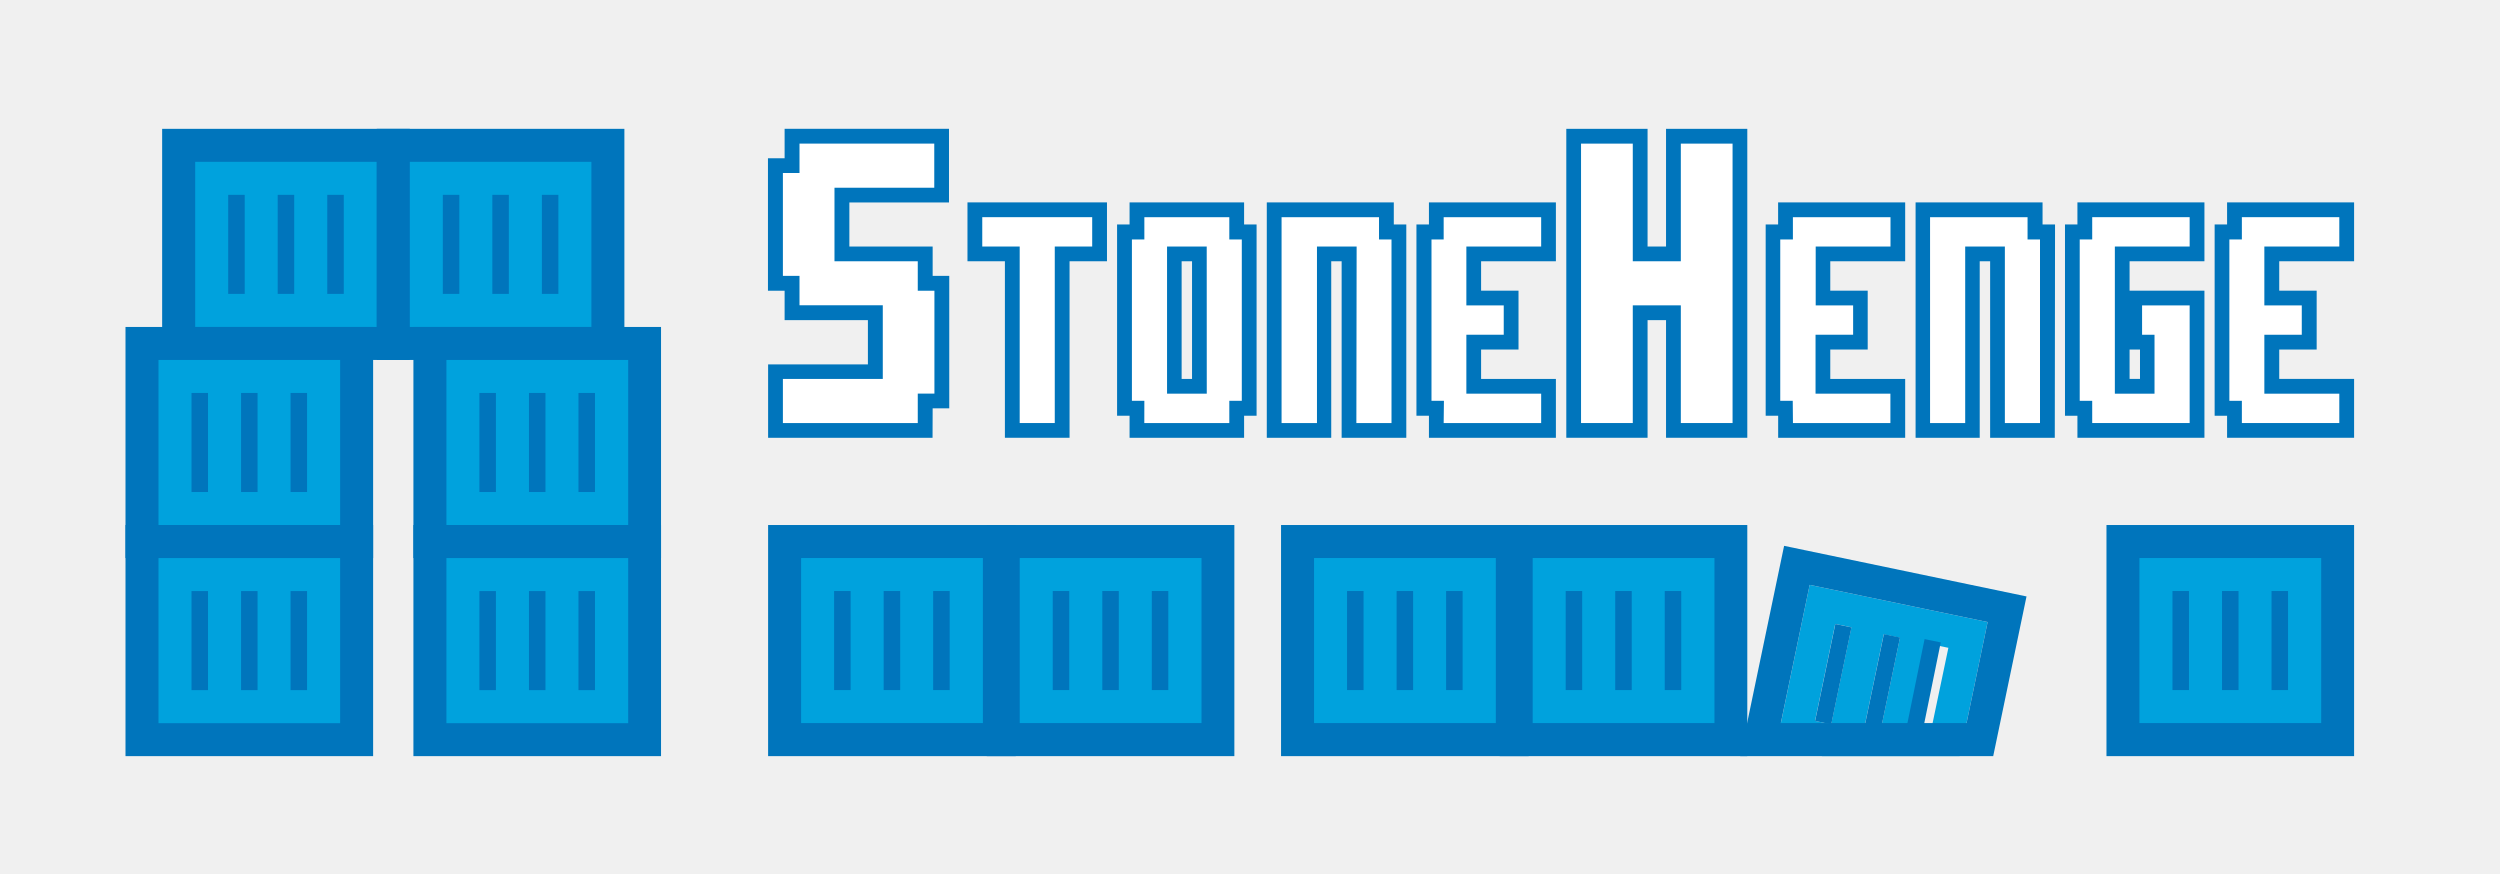
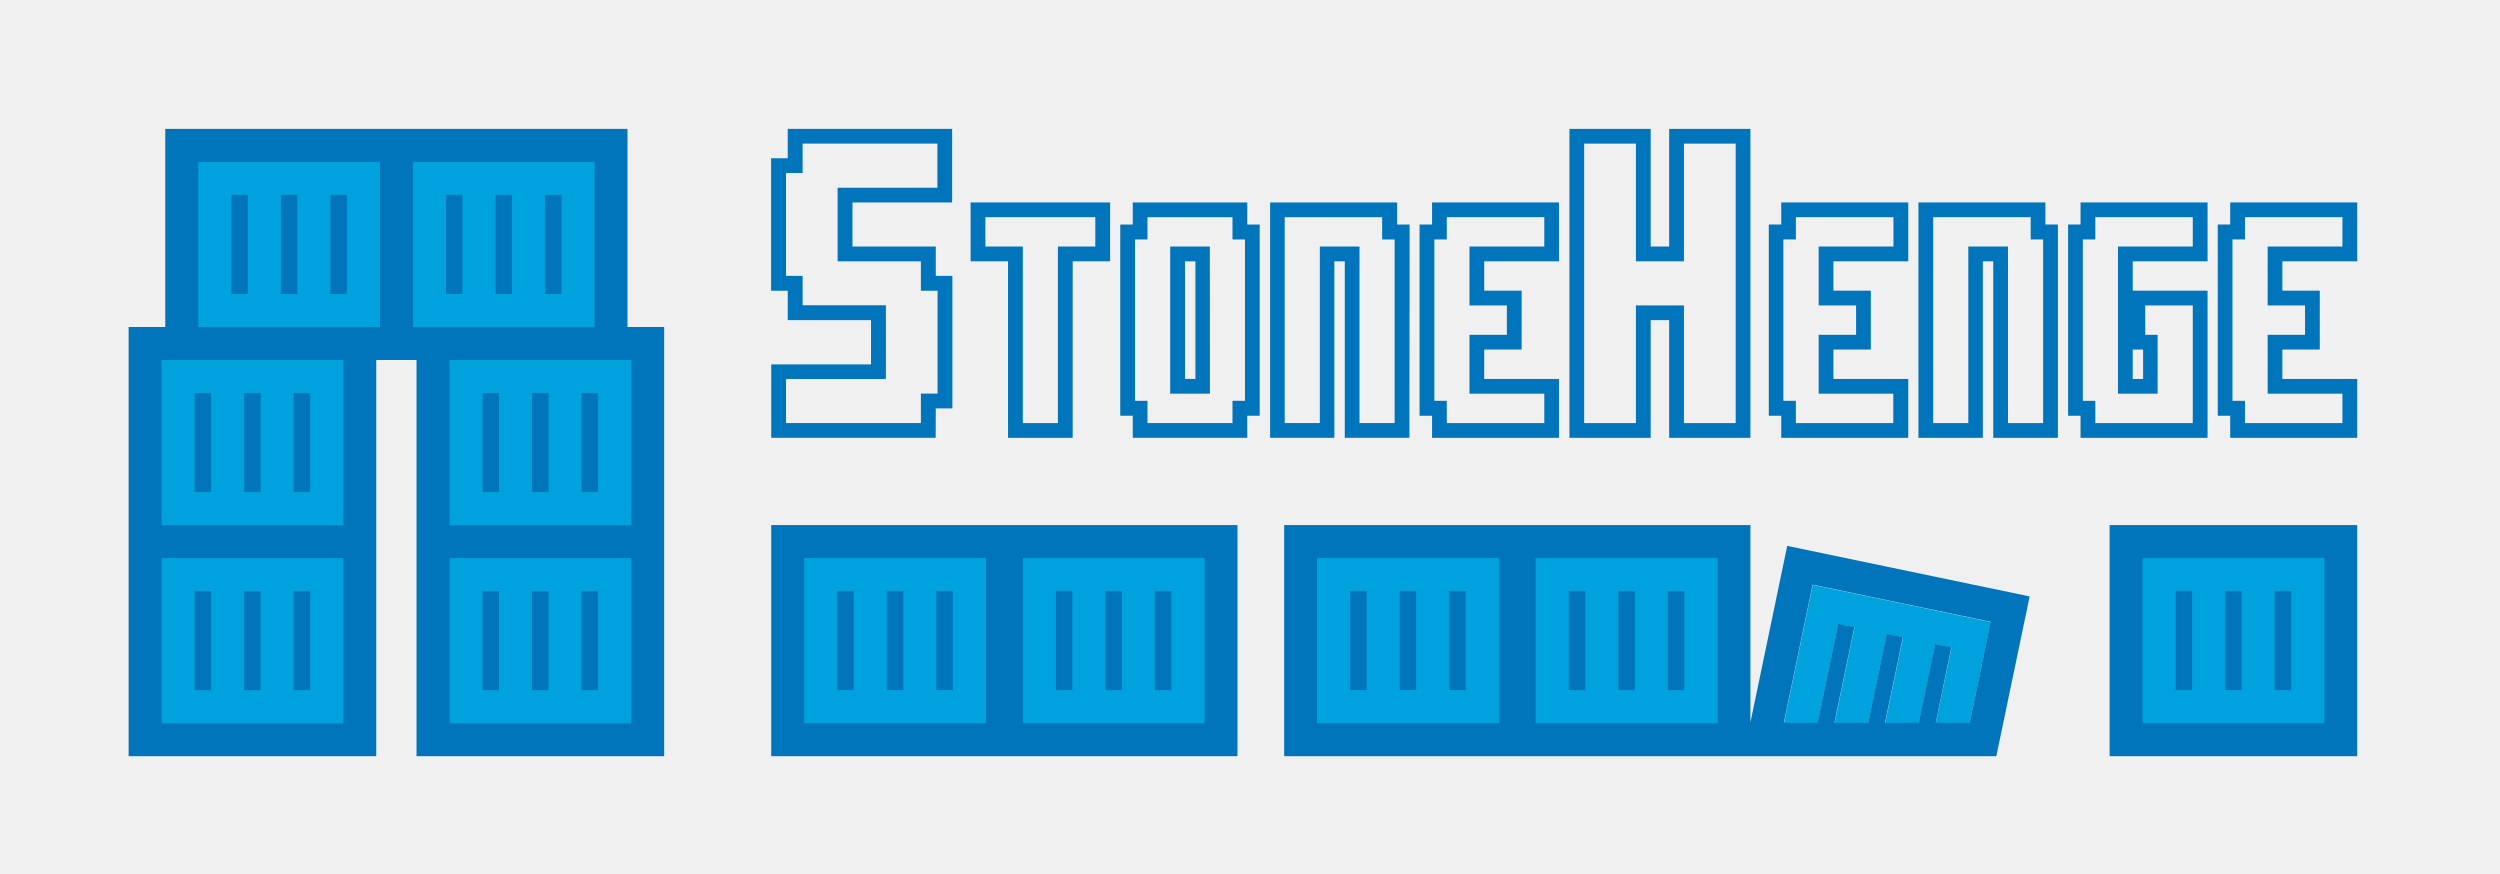
<svg xmlns="http://www.w3.org/2000/svg" id="Layer_1" data-name="Layer 1" viewBox="0 0 480.27 167.77">
  <defs>
-     <style>.cls-1{fill:#0075bc;}.cls-2{fill:#00a2dd;}.cls-3{fill:#fff;}</style>
+     <style>.cls-1{fill:none;}.cls-2{fill:#00a2dd;}.cls-3{fill:#0075bc;}</style>
  </defs>
-   <rect class="cls-1" x="31.15" y="24.75" width="47.57" height="44.4" />
-   <path class="cls-2" d="M37.5,31.09H72.38V62.81H37.5Z" />
-   <rect class="cls-1" x="53.35" y="37.43" width="3.17" height="19.03" />
-   <rect class="cls-1" x="62.87" y="37.43" width="3.17" height="19.03" />
-   <rect class="cls-1" x="43.84" y="37.43" width="3.17" height="19.03" />
-   <rect class="cls-1" x="72.38" y="24.75" width="47.57" height="44.4" />
-   <path class="cls-2" d="M78.73,31.09h34.88V62.81H78.73Z" />
-   <rect class="cls-1" x="94.58" y="37.43" width="3.17" height="19.03" />
-   <rect class="cls-1" x="104.1" y="37.43" width="3.17" height="19.03" />
-   <rect class="cls-1" x="85.07" y="37.43" width="3.17" height="19.03" />
-   <rect class="cls-1" x="24.11" y="62.81" width="47.57" height="44.4" />
-   <path class="cls-2" d="M30.45,69.15H65.34v31.71H30.45Z" />
-   <rect class="cls-1" x="46.31" y="75.49" width="3.17" height="19.03" />
-   <rect class="cls-1" x="55.82" y="75.49" width="3.17" height="19.03" />
-   <rect class="cls-1" x="36.79" y="75.49" width="3.17" height="19.03" />
-   <rect class="cls-1" x="24.11" y="100.86" width="47.57" height="44.4" />
-   <path class="cls-2" d="M30.45,107.21H65.34v31.72H30.45Z" />
-   <rect class="cls-1" x="46.31" y="113.55" width="3.17" height="19.03" />
-   <rect class="cls-1" x="55.82" y="113.55" width="3.17" height="19.03" />
-   <rect class="cls-1" x="36.79" y="113.55" width="3.17" height="19.03" />
-   <rect class="cls-1" x="79.42" y="62.81" width="47.57" height="44.4" />
-   <path class="cls-2" d="M85.76,69.15h34.92v31.71H85.76Z" />
-   <rect class="cls-1" x="101.62" y="75.49" width="3.17" height="19.03" />
-   <rect class="cls-1" x="111.13" y="75.49" width="3.17" height="19.03" />
-   <rect class="cls-1" x="92.1" y="75.49" width="3.17" height="19.03" />
-   <rect class="cls-1" x="79.42" y="100.86" width="47.57" height="44.4" />
-   <path class="cls-2" d="M85.76,107.21h34.92v31.72H85.76Z" />
-   <rect class="cls-1" x="101.62" y="113.55" width="3.17" height="19.03" />
-   <rect class="cls-1" x="111.13" y="113.55" width="3.17" height="19.03" />
-   <rect class="cls-1" x="92.1" y="113.55" width="3.17" height="19.03" />
-   <path class="cls-3" d="M180.92,77h-3.19v5.65H149V71.38h19.17V60.08h-16V54.43H149V31.82h3.19V26.17h28.75v11.3H161.76V48.78h16v5.65h3.19Z" />
-   <path class="cls-1" d="M179.15,84.1H147.56V70h19.17V61.5h-16V55.85h-3.2V30.4h3.2V24.75h31.58V38.89H163.17v8.47h16V53h3.19V78.45h-3.19ZM150.4,81.27h25.91V75.62h3.2V55.85h-3.2V50.19h-16V36.06h19.17V27.59H153.59v5.65H150.4V53h3.19v5.65h16V72.8H150.4Z" />
-   <path class="cls-3" d="M211.24,48.78h-7.19V82.69h-9.58V48.78h-7.19V40.3h24Z" />
-   <path class="cls-1" d="M205.47,84.1H193.05V50.19h-7.19V38.88h26.8V50.19h-7.19Zm-9.58-2.83h6.74V47.36h7.19V41.72H188.7v5.64h7.19Z" />
-   <path class="cls-3" d="M240,78.45h-2.4v4.24H218.43V78.45H216V44.54h2.4V40.3h19.16v4.24H240Zm-9.59-4.24V48.78h-4.79V74.21Z" />
-   <path class="cls-1" d="M239,84.1H217V79.87h-2.4V43.12H217V38.88h22v4.24h2.4V79.87H239Zm-19.17-2.83h16.33V77h2.4V46h-2.4V41.72H219.84V46h-2.39V77h2.39Zm12-5.64H224.2V47.36h7.62ZM227,72.79h2V50.19h-2Z" />
-   <path class="cls-3" d="M268.74,82.69h-9.59V48.78h-4.79V82.69h-9.58V40.3h21.56v4.24h2.4Z" />
-   <path class="cls-1" d="M270.16,84.1H257.74V50.19h-2V84.1H243.36V38.88h24.4v4.24h2.4Zm-9.59-2.83h6.75V46h-2.4V41.72H246.2V81.27H253V47.36h7.62Z" />
-   <path class="cls-3" d="M297.49,82.69H275.93V78.45h-2.4V44.54h2.4V40.3h21.56v8.48H283.11v8.47h7.19v8.48h-7.19v8.48h14.38Z" />
-   <path class="cls-1" d="M298.9,84.1H274.51V79.87h-2.4V43.12h2.4V38.88H298.9V50.19H284.53v5.65h7.19V67.15h-7.19v5.64H298.9Zm-21.56-2.83h18.73V75.63H281.7V64.31h7.18V58.67H281.7V47.36h14.37V41.72H277.34V46H275V77h2.39Z" />
-   <path class="cls-3" d="M334.26,82.69H321.48V60.08h-6.39V82.69H302.31V26.17h12.78V48.78h6.39V26.17h12.78Z" />
-   <path class="cls-1" d="M335.67,84.1H320.06V61.5h-3.55V84.1H300.9V24.75h15.61V47.36h3.55V24.75h15.61ZM322.9,81.27h9.94V27.59H322.9v22.6h-9.23V27.59h-9.94V81.27h9.94V58.66h9.23Z" />
-   <path class="cls-3" d="M364.57,82.69H343V78.45h-2.4V44.54H343V40.3h21.56v8.48H350.2v8.47h7.18v8.48H350.2v8.48h14.37Z" />
-   <path class="cls-1" d="M366,84.1h-24.4V79.87H339.2V43.12h2.39V38.88H366V50.19H351.61v5.65h7.19V67.15h-7.19v5.64H366Zm-21.56-2.83h18.72V75.63H348.78V64.31H356V58.67h-7.19V47.36h14.37V41.72H344.43V46H342V77h2.4Z" />
-   <path class="cls-3" d="M393.32,82.69h-9.58V48.78H379V82.69h-9.59V40.3h21.57v4.24h2.39Z" />
-   <path class="cls-1" d="M394.74,84.1H382.32V50.19h-2V84.1H368V38.88h24.39v4.24h2.4Zm-9.59-2.83h6.75V46h-2.39V41.72H370.78V81.27h6.75V47.36h7.62Z" />
-   <path class="cls-3" d="M422.07,82.69H400.51V78.45h-2.4V44.54h2.4V40.3h21.56v8.48H407.7V74.21h4.79V65.73h-2.4V57.25h12Z" />
-   <path class="cls-1" d="M423.49,84.1h-24.4V79.87H396.7V43.12h2.39V38.88h24.4V50.19H409.11v5.65h14.38Zm-21.56-2.83h18.72V58.67h-9.14v5.64h2.39V75.63h-7.62V47.36h14.37V41.72H401.93V46h-2.4V77h2.4Zm7.18-8.48h2V67.15h-2Z" />
-   <path class="cls-3" d="M450.82,82.69H429.26V78.45h-2.4V44.54h2.4V40.3h21.56v8.48H436.45v8.47h7.18v8.48h-7.18v8.48h14.37Z" />
-   <path class="cls-1" d="M452.24,84.1h-24.4V79.87h-2.39V43.12h2.39V38.88h24.4V50.19H437.86v5.65h7.19V67.15h-7.19v5.64h14.38Zm-21.56-2.83H449.4V75.63H435V64.31h7.19V58.67H435V47.36H449.4V41.72H430.68V46h-2.4V77h2.4Z" />
-   <rect class="cls-1" x="147.56" y="100.86" width="47.57" height="44.4" />
-   <path class="cls-2" d="M153.9,107.2h34.92v31.71H153.9Z" />
-   <rect class="cls-1" x="169.76" y="113.54" width="3.17" height="19.03" />
-   <rect class="cls-1" x="179.27" y="113.54" width="3.17" height="19.03" />
-   <rect class="cls-1" x="160.24" y="113.54" width="3.17" height="19.03" />
-   <rect class="cls-1" x="189.56" y="100.86" width="47.57" height="44.4" />
-   <path class="cls-2" d="M195.9,107.2h34.92v31.71H195.9Z" />
-   <rect class="cls-1" x="211.76" y="113.54" width="3.17" height="19.03" />
-   <rect class="cls-1" x="221.27" y="113.54" width="3.17" height="19.03" />
-   <rect class="cls-1" x="202.24" y="113.54" width="3.17" height="19.03" />
-   <rect class="cls-1" x="246.1" y="100.86" width="47.57" height="44.4" />
-   <path class="cls-2" d="M252.44,107.2h34.92v31.71H252.44Z" />
-   <rect class="cls-1" x="268.3" y="113.54" width="3.17" height="19.03" />
-   <rect class="cls-1" x="277.81" y="113.54" width="3.17" height="19.03" />
-   <rect class="cls-1" x="258.78" y="113.54" width="3.17" height="19.03" />
-   <rect class="cls-1" x="288.1" y="100.86" width="47.57" height="44.4" />
-   <path class="cls-2" d="M294.44,107.2h34.92v31.71H294.44Z" />
-   <rect class="cls-1" x="310.3" y="113.54" width="3.17" height="19.03" />
-   <rect class="cls-1" x="319.81" y="113.54" width="3.17" height="19.03" />
-   <rect class="cls-1" x="300.78" y="113.54" width="3.17" height="19.03" />
-   <rect class="cls-1" x="404.67" y="100.86" width="47.57" height="44.4" />
-   <path class="cls-2" d="M411,107.2h34.92v31.71H411Z" />
-   <rect class="cls-1" x="426.87" y="113.54" width="3.17" height="19.03" />
-   <rect class="cls-1" x="436.38" y="113.54" width="3.17" height="19.03" />
-   <rect class="cls-1" x="417.35" y="113.54" width="3.17" height="19.03" />
-   <path class="cls-2" d="M347.65,112.36l-6.47,31.05,8.9,1.85h26.38l5.38-25.76Zm4.13,26.78-3.1-.65,3.88-18.62,3.11.64Zm9.32,2-3.1-.65,3.88-18.63,3.11.65Zm6.21,1.29,3.88-18.63,3.11.65L370.41,143Z" />
-   <rect class="cls-1" x="351.98" y="129.86" width="19.03" height="3.17" transform="translate(158.98 458.47) rotate(-78.21)" />
-   <rect class="cls-1" x="361.29" y="131.81" width="19.03" height="3.17" transform="matrix(0.2, -0.98, 0.98, 0.2, 164.49, 469.13)" />
-   <rect class="cls-1" x="342.66" y="127.92" width="19.03" height="3.17" transform="translate(153.46 447.8) rotate(-78.21)" />
-   <path class="cls-1" d="M342.74,104.86l-8.43,40.4h48.6l6.4-30.68Zm35.05,34.05H342.11l5.54-26.55,34.19,7.14Z" />
+   <polygon class="cls-1" points="378.39 138.92 382.44 119.5 378.39 138.92 378.39 138.92" />
+   <polygon class="cls-2" points="342.71 138.92 349.2 138.92 349.28 138.5 353.17 119.87 356.27 120.52 352.43 138.92 358.92 138.92 362.48 121.81 365.59 122.46 362.15 138.92 368.63 138.92 370.42 130.37 371.79 123.76 374.9 124.41 371.87 138.92 378.39 138.92 382.44 119.5 348.25 112.37 342.71 138.92" />
+   <path class="cls-3" d="M343.34,104.87l-7.07,33.91V100.87H246.7v44.4H383.51l6.4-30.69Zm35.05,34h-6.52l3-14.52-3.11-.64-1.38,6.61-1.78,8.55h-6.48l3.44-16.46-3.11-.65-3.56,17.11h-6.49l3.84-18.4-3.1-.65-3.89,18.63-.08.42h-6.49l5.54-26.55,34.19,7.13Z" />
+   <polygon class="cls-3" points="195.73 100.87 190.16 100.87 148.16 100.87 148.16 145.27 190.16 145.27 195.73 145.27 237.73 145.27 237.73 100.87 195.73 100.87" />
+   <polygon class="cls-3" points="120.55 62.82 120.55 24.76 79.32 24.76 72.98 24.76 31.75 24.76 31.75 62.82 24.71 62.82 24.71 100.87 24.71 107.22 24.71 145.27 72.28 145.27 72.28 107.22 72.28 100.87 72.28 69.16 72.98 69.16 79.32 69.16 80.02 69.16 80.02 100.87 80.02 107.22 80.02 145.27 127.59 145.27 127.59 107.22 127.59 100.87 127.59 62.82 120.55 62.82" />
+   <path class="cls-2" d="M38.1,31.1H73V62.82H38.1Z" />
+   <rect class="cls-3" x="53.95" y="37.44" width="3.17" height="19.03" />
+   <rect class="cls-3" x="63.47" y="37.44" width="3.17" height="19.03" />
+   <rect class="cls-3" x="44.44" y="37.44" width="3.17" height="19.03" />
+   <path class="cls-2" d="M79.33,31.1h34.88V62.82H79.33Z" />
+   <rect class="cls-3" x="95.18" y="37.44" width="3.17" height="19.03" />
+   <rect class="cls-3" x="104.7" y="37.44" width="3.17" height="19.03" />
+   <rect class="cls-3" x="85.67" y="37.44" width="3.17" height="19.03" />
+   <path class="cls-2" d="M31.05,69.16H65.94v31.71H31.05Z" />
+   <rect class="cls-3" x="46.91" y="75.5" width="3.17" height="19.03" />
+   <rect class="cls-3" x="56.42" y="75.5" width="3.17" height="19.03" />
+   <rect class="cls-3" x="37.39" y="75.5" width="3.17" height="19.03" />
+   <path class="cls-2" d="M31.05,107.22H65.94v31.72H31.05Z" />
+   <rect class="cls-3" x="46.91" y="113.56" width="3.17" height="19.03" />
+   <rect class="cls-3" x="56.42" y="113.56" width="3.17" height="19.03" />
+   <rect class="cls-3" x="37.39" y="113.56" width="3.17" height="19.03" />
+   <path class="cls-2" d="M86.36,69.16h34.92v31.71H86.36Z" />
+   <rect class="cls-3" x="102.22" y="75.5" width="3.17" height="19.03" />
+   <rect class="cls-3" x="111.73" y="75.5" width="3.17" height="19.03" />
+   <rect class="cls-3" x="92.7" y="75.5" width="3.17" height="19.03" />
+   <path class="cls-2" d="M86.36,107.22h34.92v31.72H86.36Z" />
+   <rect class="cls-3" x="102.22" y="113.56" width="3.17" height="19.03" />
+   <rect class="cls-3" x="111.73" y="113.56" width="3.17" height="19.03" />
+   <rect class="cls-3" x="92.7" y="113.56" width="3.17" height="19.03" />
+   <path class="cls-3" d="M179.75,84.11H148.16V70h19.17V61.5h-16V55.85h-3.2V30.41h3.2V24.76h31.58V38.9H163.77v8.46h16V53h3.19V78.46h-3.19ZM151,81.28h25.91V75.62h3.2V55.85h-3.2V50.2h-16V36.06h19.17V27.59H154.19v5.65H151V53h3.19v5.65h16V72.81H151Z" />
+   <path class="cls-3" d="M206.07,84.11H193.65V50.2h-7.19V38.89h26.8V50.2h-7.19Zm-9.58-2.83h6.74V47.36h7.19V41.72H189.3v5.64h7.19Z" />
+   <path class="cls-3" d="M239.61,84.11h-22V79.87h-2.4V43.13h2.4V38.89h22v4.24H242V79.87h-2.4Zm-19.17-2.83h16.33V77h2.4V46h-2.4V41.72H220.44V46h-2.39V77h2.39Zm12-5.65H224.8V47.36h7.62Zm-4.79-2.83h2V50.2h-2Z" />
+   <path class="cls-3" d="M270.76,84.11H258.34V50.2h-2V84.11H244V38.89h24.4v4.24h2.4Zm-9.59-2.83h6.75V46h-2.4V41.72H246.8V81.28h6.75V47.36h7.62Z" />
+   <path class="cls-3" d="M299.5,84.11H275.11V79.87h-2.4V43.13h2.4V38.89H299.5V50.2H285.13v5.64h7.19V67.15h-7.19V72.8H299.5Zm-21.56-2.83h18.73V75.63H282.3V64.32h7.18V58.68H282.3V47.36h14.37V41.72H277.94V46h-2.39V77h2.39Z" />
+   <path class="cls-3" d="M336.27,84.11H320.66V61.5h-3.55V84.11H301.5V24.76h15.61v22.6h3.55V24.76h15.61ZM323.5,81.28h9.94V27.59H323.5V50.2h-9.23V27.59h-9.94V81.28h9.94V58.67h9.23Z" />
+   <path class="cls-3" d="M366.59,84.11h-24.4V79.87H339.8V43.13h2.39V38.89h24.4V50.2H352.21v5.64h7.19V67.15h-7.19V72.8h14.38ZM345,81.28h18.72V75.63H349.38V64.32h7.19V58.68h-7.19V47.36h14.37V41.72H345V46h-2.4V77H345Z" />
+   <path class="cls-3" d="M395.34,84.11H382.92V50.2h-2V84.11H368.55V38.89h24.39v4.24h2.4Zm-9.59-2.83h6.75V46h-2.39V41.72H371.38V81.28h6.75V47.36h7.62Z" />
+   <path class="cls-3" d="M424.09,84.11h-24.4V79.87H397.3V43.13h2.39V38.89h24.4V50.2H409.71v5.64h14.38Zm-21.56-2.83h18.72V58.68h-9.14v5.64h2.39V75.63h-7.62V47.36h14.37V41.72H402.53V46h-2.4V77h2.4Zm7.18-8.48h2V67.15h-2Z" />
+   <path class="cls-3" d="M452.84,84.11h-24.4V79.87h-2.39V43.13h2.39V38.89h24.4V50.2H438.46v5.64h7.19V67.15h-7.19V72.8h14.38Zm-21.56-2.83H450V75.63H435.63V64.32h7.19V58.68h-7.19V47.36H450V41.72H431.28V46h-2.4V77h2.4Z" />
+   <path class="cls-2" d="M154.5,107.21h34.92v31.71H154.5Z" />
+   <rect class="cls-3" x="170.36" y="113.55" width="3.17" height="19.03" />
+   <rect class="cls-3" x="179.87" y="113.55" width="3.17" height="19.03" />
+   <rect class="cls-3" x="160.84" y="113.55" width="3.17" height="19.03" />
+   <path class="cls-2" d="M196.5,107.21h34.92v31.71H196.5Z" />
+   <rect class="cls-3" x="212.36" y="113.55" width="3.17" height="19.03" />
+   <rect class="cls-3" x="221.87" y="113.55" width="3.17" height="19.03" />
+   <rect class="cls-3" x="202.84" y="113.55" width="3.17" height="19.03" />
+   <path class="cls-2" d="M253,107.21H288v31.71H253Z" />
+   <rect class="cls-3" x="268.9" y="113.55" width="3.17" height="19.03" />
+   <rect class="cls-3" x="278.41" y="113.55" width="3.17" height="19.03" />
+   <rect class="cls-3" x="259.38" y="113.55" width="3.17" height="19.03" />
+   <path class="cls-2" d="M295,107.21H330v31.71H295Z" />
+   <rect class="cls-3" x="310.9" y="113.55" width="3.17" height="19.03" />
+   <rect class="cls-3" x="320.41" y="113.55" width="3.17" height="19.03" />
+   <rect class="cls-3" x="301.38" y="113.55" width="3.17" height="19.03" />
+   <rect class="cls-3" x="405.27" y="100.87" width="47.57" height="44.4" />
+   <path class="cls-2" d="M411.61,107.21h34.92v31.71H411.61Z" />
+   <rect class="cls-3" x="427.47" y="113.55" width="3.17" height="19.03" />
+   <rect class="cls-3" x="436.98" y="113.55" width="3.17" height="19.03" />
+   <rect class="cls-3" x="417.95" y="113.55" width="3.17" height="19.03" />
</svg>
